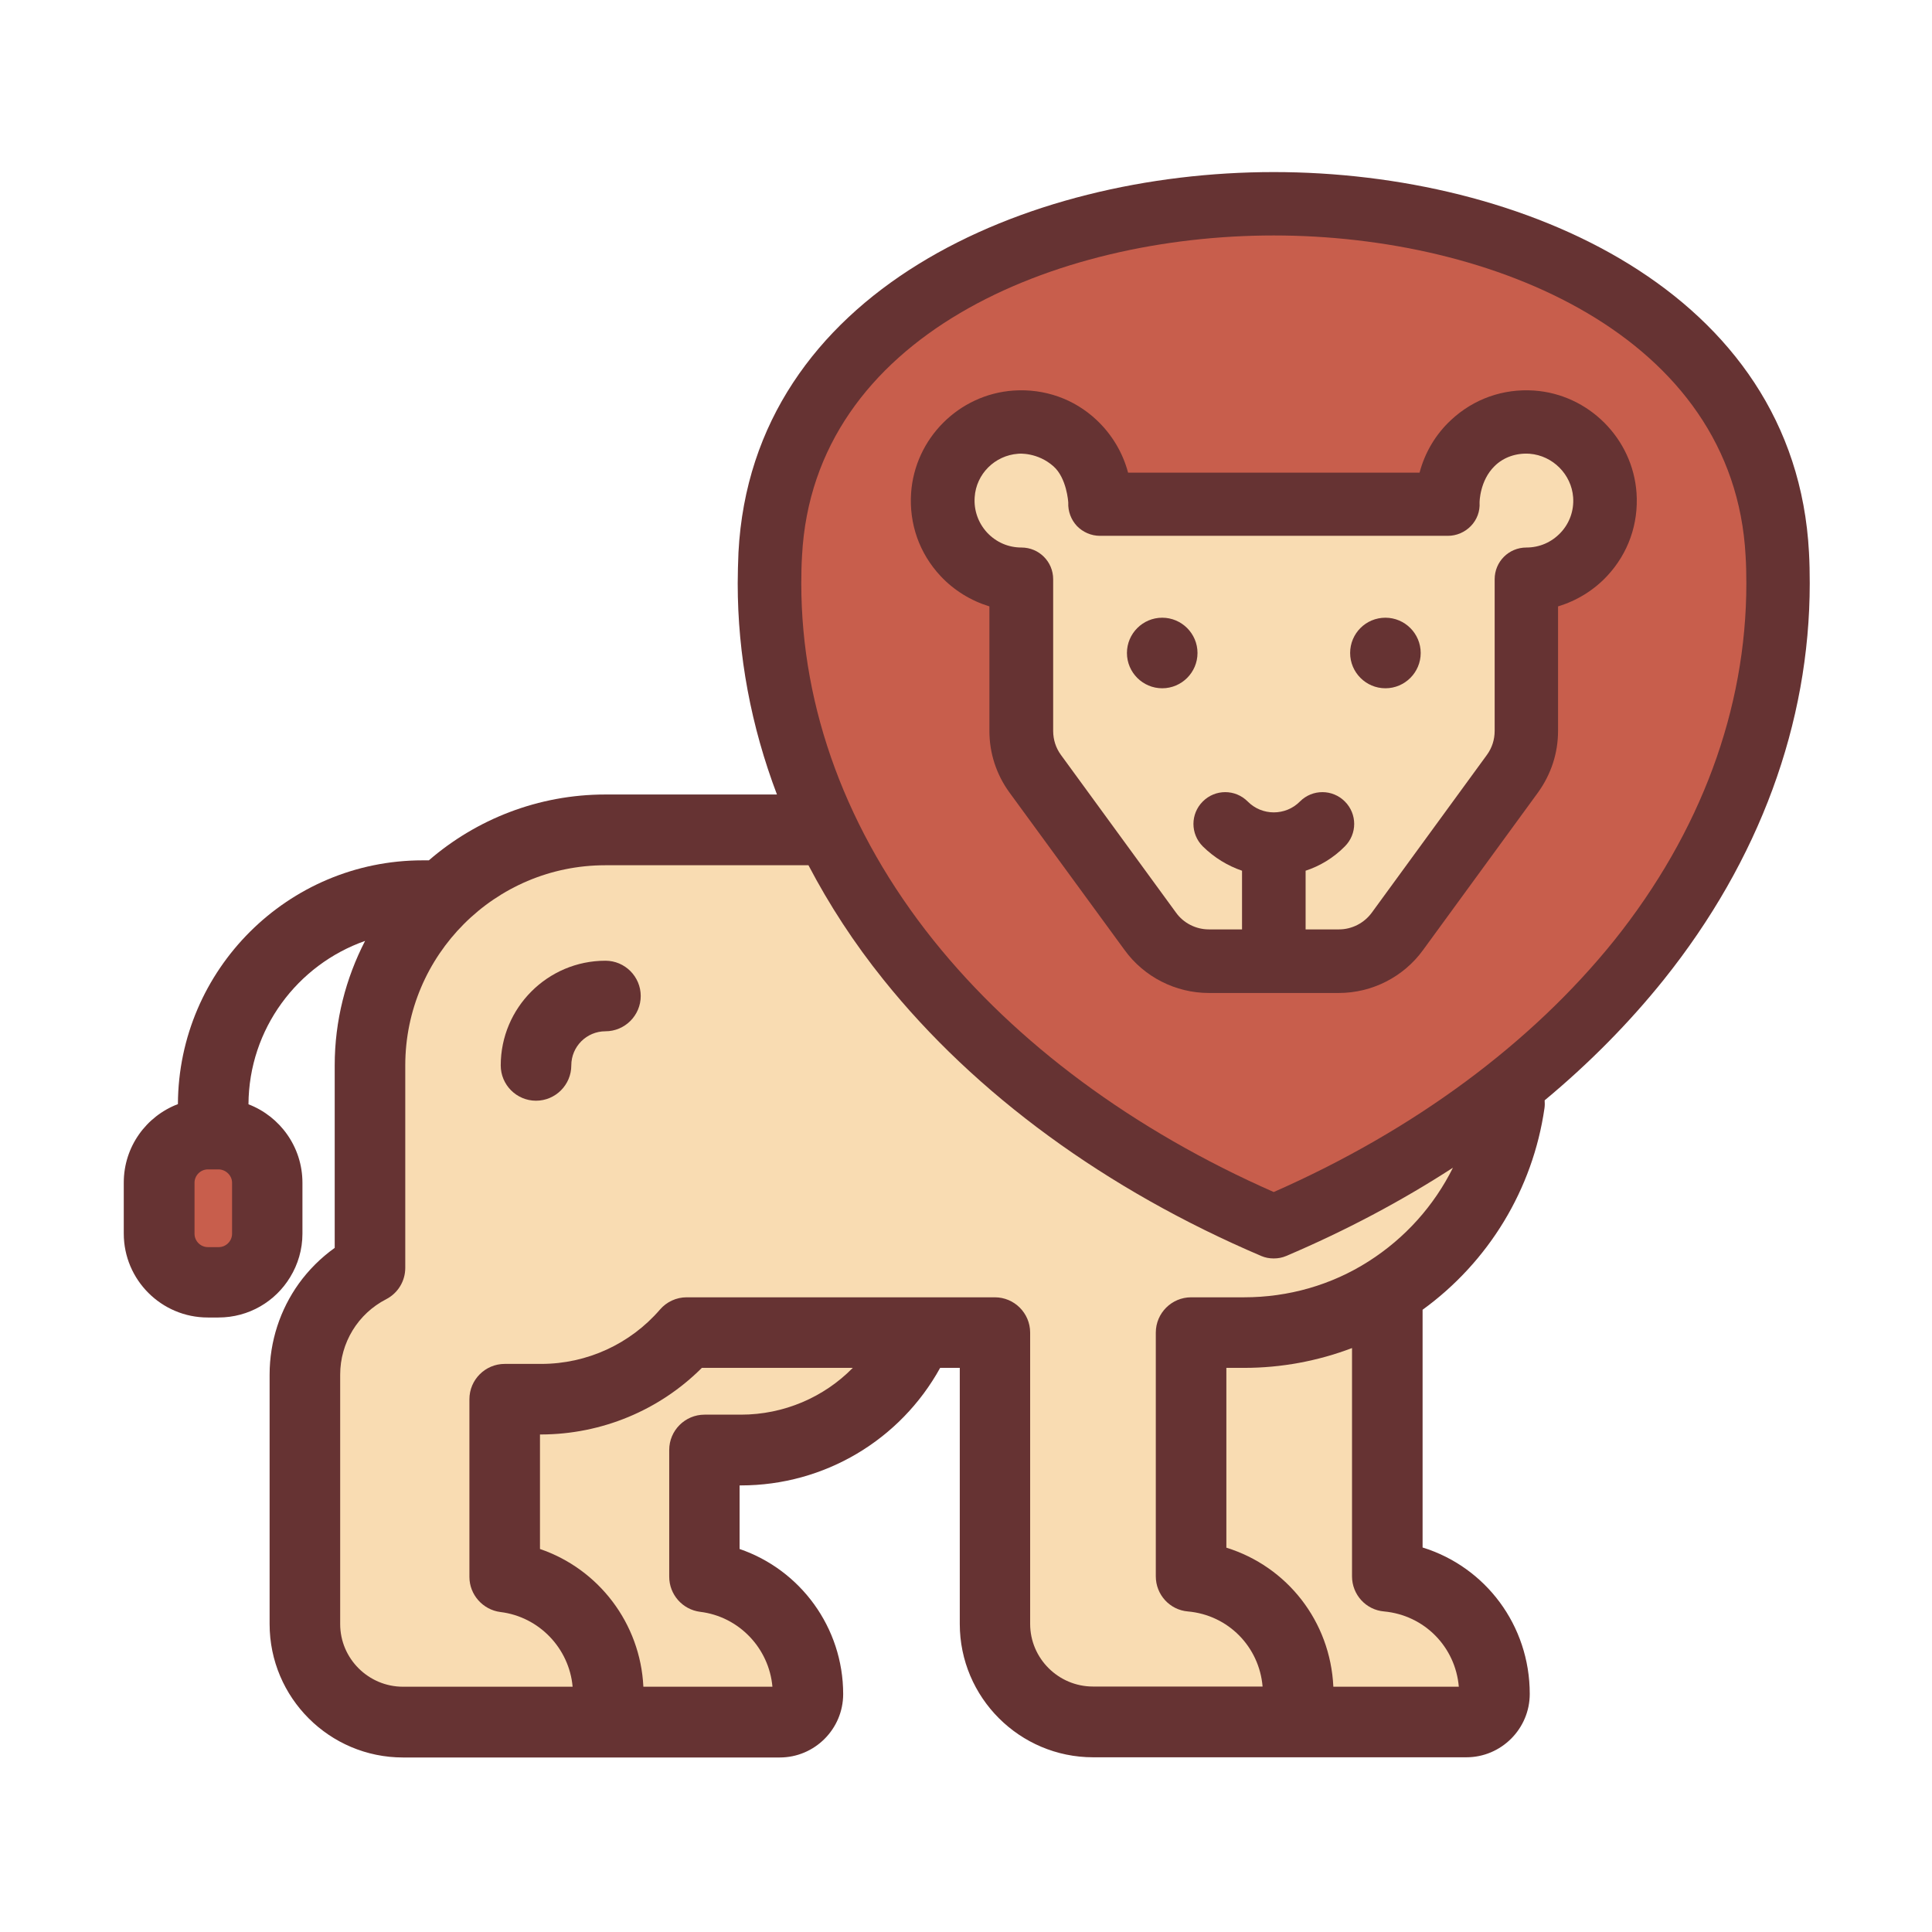
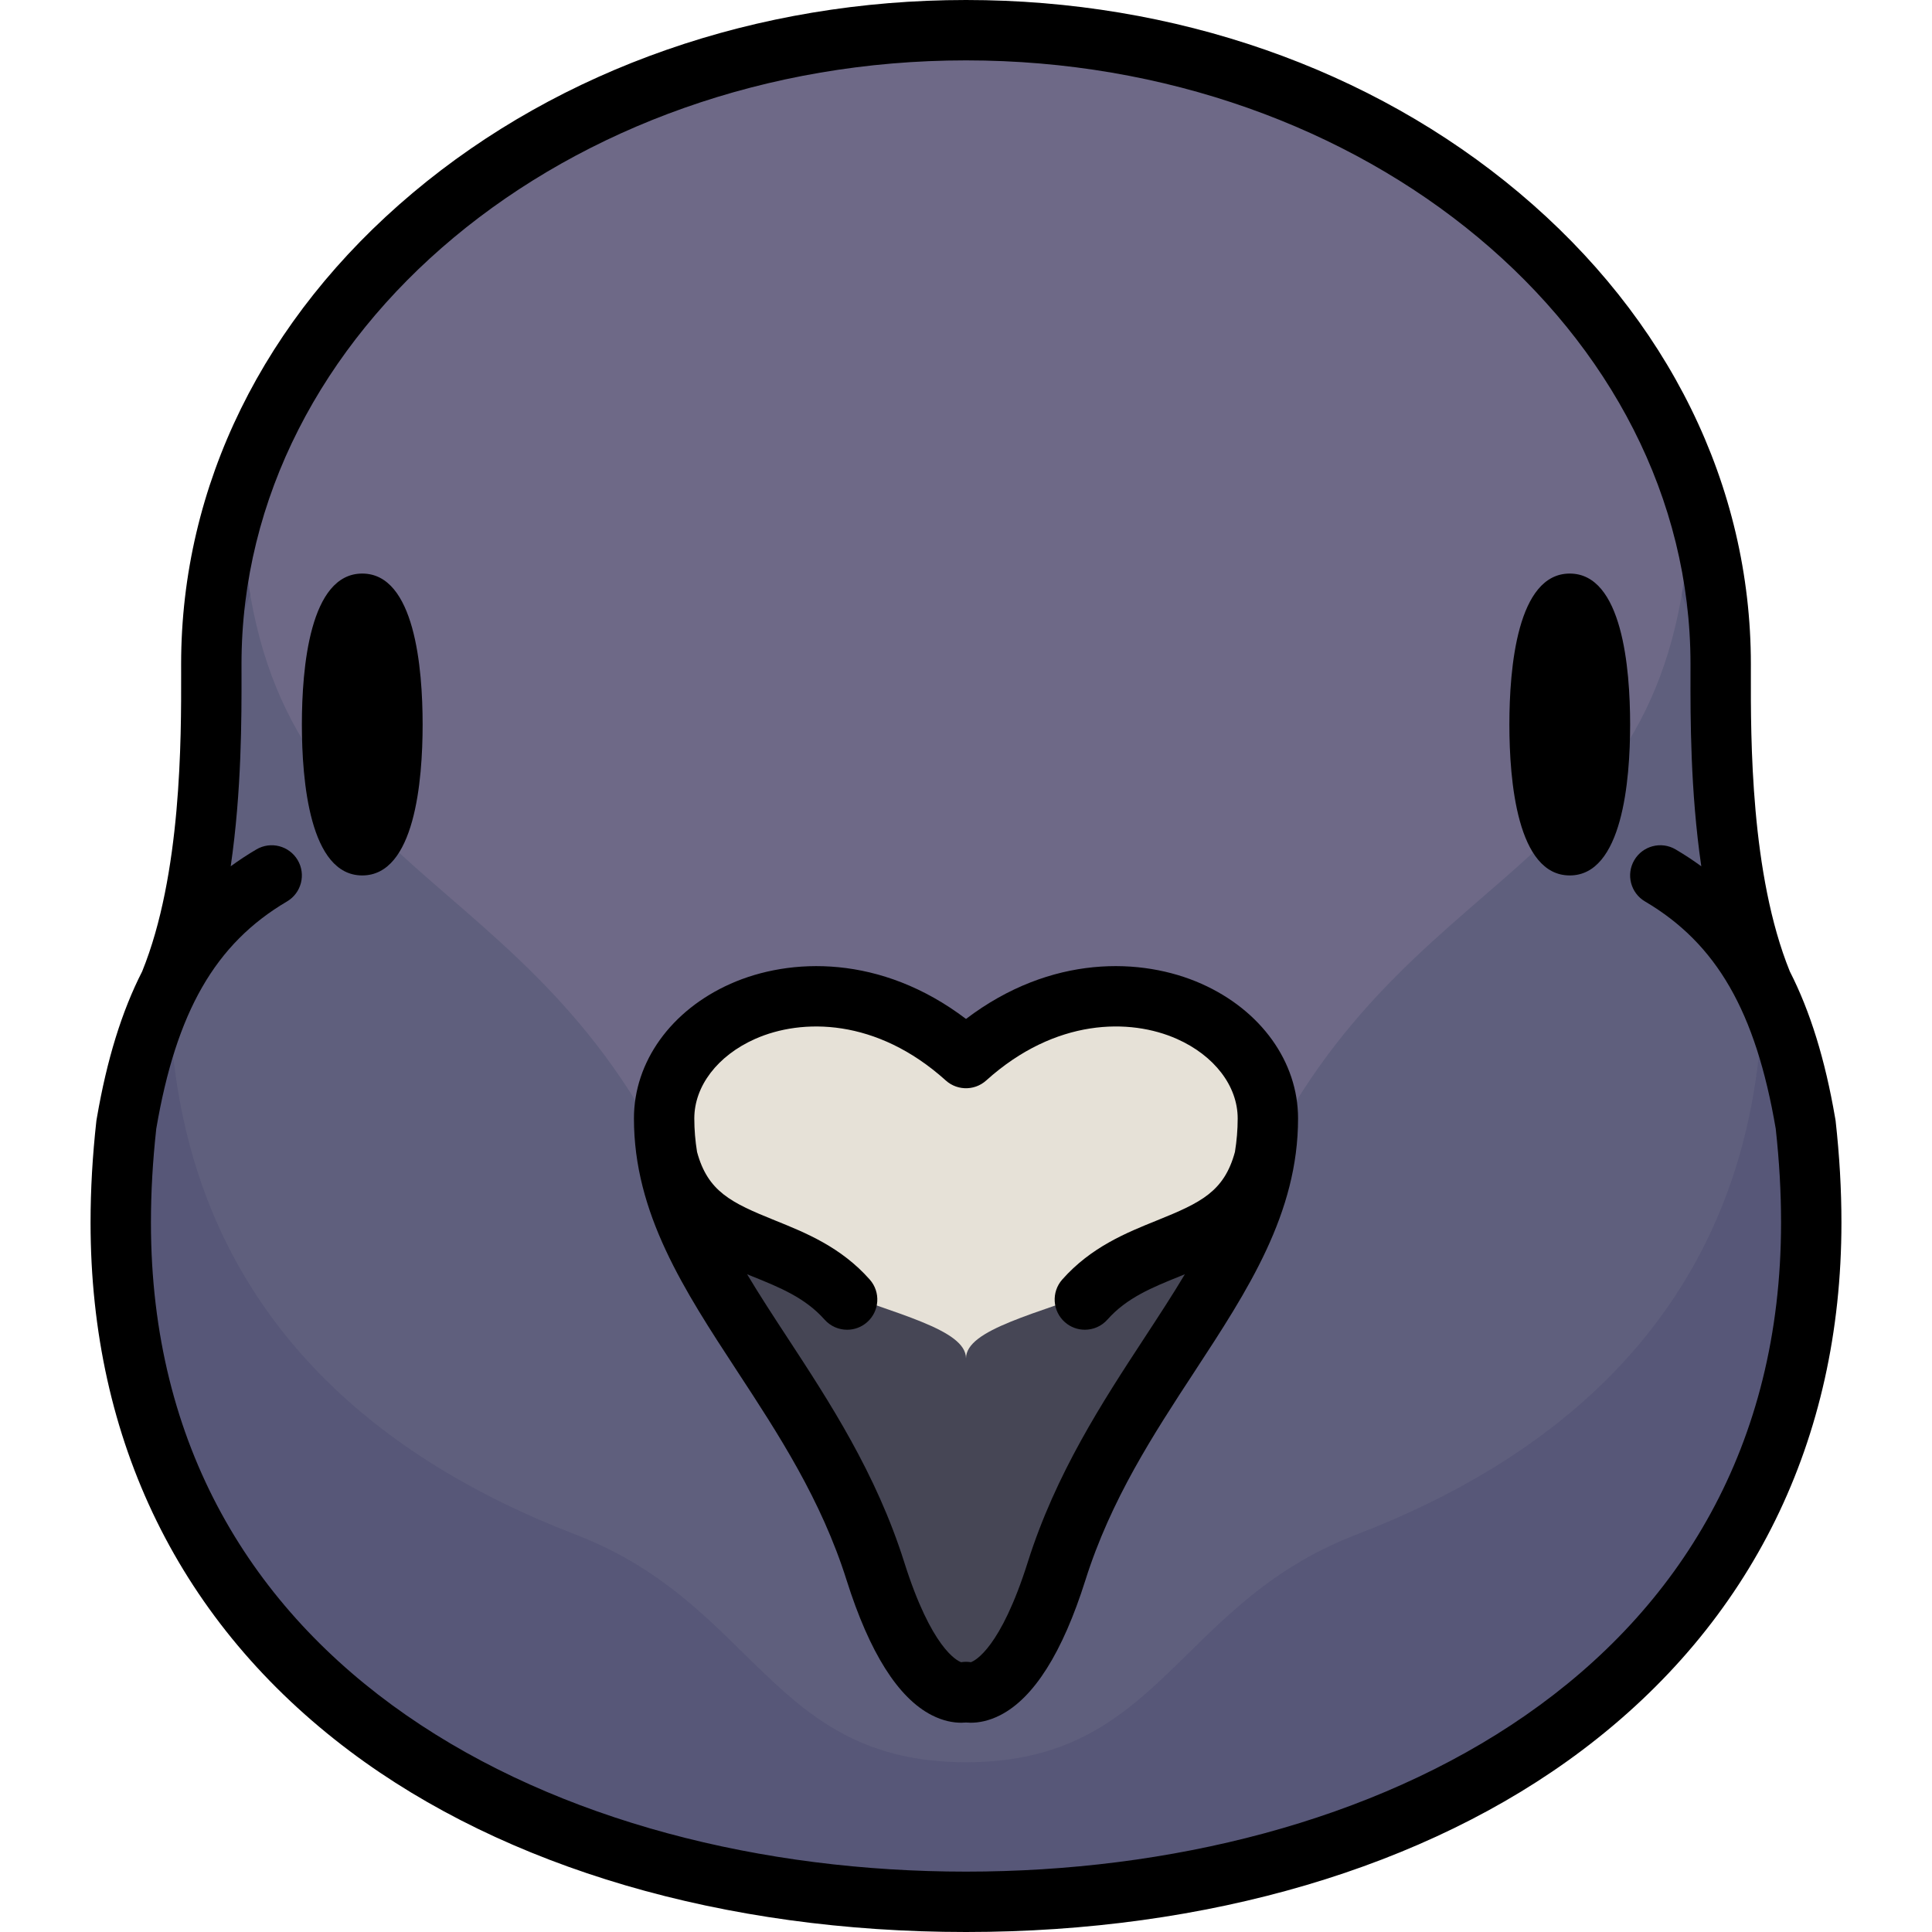
- <svg xmlns="http://www.w3.org/2000/svg" width="800px" height="800px" viewBox="0 0 1024 1024" class="icon" version="1.1">
-   <path d="M958.8 292.8c0.3 5.4 0.4 11 0.4 16.4 0 74.2-26.8 146.9-77.4 210.1-18.3 22.8-39.4 44.2-63.1 63.9 0.1 1.4 0.1 2.8-0.1 4.2-6.2 43-29.6 81.4-64.6 106.8v126c33.3 10.3 56.8 41.2 56.8 77.6 0 18.5-15.1 33.6-33.6 33.6H579.4c-39 0-70.7-31.7-70.7-70.7V725h-10.4c-21.1 38.2-61.3 62.3-105.6 62.3h-0.7V821c32.2 11 54.9 41.6 54.9 76.9 0 18.5-15.1 33.6-33.6 33.6H213.6c-39 0-70.7-31.7-70.7-70.7V728.6c0-17.7 5.6-34.5 15.5-48.3 5.2-7.2 11.6-13.6 19-18.9v-96.7c0-23.8 5.9-46.2 16.1-66-35.8 12.6-61.6 46.6-61.8 86.6 16.7 6.4 28.6 22.6 28.6 41.6v27c0 8.4-2.4 16.3-6.5 23-7.8 12.9-21.9 21.4-38 21.4h-5.7c-24.5 0-44.5-19.9-44.5-44.5v-27c0-19 11.9-35.2 28.7-41.6C94.6 513.9 152.6 456 224 456h3.3c25.1-21.7 57.9-34.9 93.6-34.9h90.9C398.1 385 391 347.3 391 309.2c0-5.4 0.2-11 0.4-16.4 7.3-138.5 152.2-201.6 283.7-201.6s276.4 63.1 283.7 201.6z" fill="#663333" />
-   <path d="M925.2 294.6c0.3 4.8 0.4 9.8 0.4 14.7 0 66.5-24.2 131.8-70 189.1-43.9 54.6-106.2 100.7-180.5 133.4-74.3-32.7-136.6-78.8-180.4-133.5-45.8-57.3-70-122.6-70-189.1 0-4.9 0.1-9.8 0.4-14.7 6.1-116.6 133.9-169.7 250-169.7S919 178 925.2 294.6z" fill="#C85E4C" />
-   <path d="M867.4 261.3c1.1 16.4-4.4 32-15.6 44-7.1 7.6-16.1 13.1-26 16.1v66c0 11.8-3.7 23-10.6 32.6l-61 83.6c-10.3 14.2-27 22.7-44.6 22.7h-68.9c-17.6 0-34.3-8.5-44.6-22.7L535 420c-6.9-9.5-10.6-20.8-10.6-32.6v-66c-9.8-3-18.8-8.5-25.9-16.1-11.2-12-16.7-27.6-15.6-44 2-28.9 25.3-52.3 54.3-54.3 16.4-1.1 32.1 4.4 44 15.6 8.1 7.6 13.9 17.3 16.7 27.9h154.5c2.8-10.6 8.5-20.3 16.7-27.9 12-11.2 27.6-16.7 44-15.6 28.9 2 52.3 25.4 54.3 54.3z" fill="#663333" />
-   <path d="M833.8 263.6c0.5 7-1.9 13.7-6.6 18.7-4.8 5.1-11.2 7.9-18.2 7.9-9.3 0-16.8 7.5-16.8 16.8v80.4c0 4.6-1.4 9-4.1 12.7l-61 83.6c-4 5.5-10.5 8.9-17.4 8.9H692v-31.1c7.6-2.5 14.8-6.8 20.8-12.9 6.6-6.6 6.6-17.2 0-23.8-6.6-6.6-17.2-6.6-23.8 0-7.6 7.7-20.1 7.7-27.7 0-6.6-6.6-17.2-6.6-23.8 0-6.6 6.6-6.6 17.2 0 23.8 6.1 6 13.2 10.3 20.8 12.9v31.1h-17.6c-6.8 0-13.4-3.3-17.4-8.9l-61-83.6c-2.7-3.7-4.1-8.1-4.1-12.7V307c0-9.3-7.5-16.8-16.8-16.8-7 0-13.4-2.8-18.2-7.9-4.7-5.1-7.1-11.8-6.6-18.8 0.8-12.3 10.7-22.1 23-23 0.6-0.1 10.3-0.8 18.7 6.6 7.1 6.2 7.9 19 7.9 19.3-0.2 4.6 1.5 9.1 4.6 12.4 3.2 3.3 7.6 5.2 12.2 5.2h184.4c4.6 0 9-1.9 12.2-5.2 3.2-3.3 4.9-7.8 4.6-12.4 0-0.4 0.1-11.6 7.9-19.3 4.9-4.9 11.8-7.1 18.7-6.6 12.2 1 22.1 10.9 23 23.1zM773.2 894h-66.5c-1.6-34.7-24.5-63.7-56.7-73.7V725h9.4c19.7 0 39-3.6 57.2-10.5v121c0 9.7 7.4 17.8 17 18.6 21.4 2 37.8 18.8 39.6 39.9z" fill="#F9DCB2" />
-   <path d="M770.1 618.9c-10 20.1-25.3 37.3-44.8 49.7-19.6 12.5-42.4 19-65.9 19h-28.1c-10.3 0-18.7 8.4-18.7 18.7v129.2c0 9.7 7.4 17.8 17 18.6 21.4 1.9 37.8 18.7 39.6 39.8h-89.9c-18.3 0-33.3-14.9-33.3-33.2V706.3c0-10.3-8.4-18.7-18.7-18.7H363.9c-5.4 0-10.6 2.4-14.1 6.5a83.158 83.158 0 0 1-62.9 28.8h-19.4c-10.3 0-18.7 8.4-18.7 18.7v94.2c0 9.4 7.1 17.4 16.4 18.6 20.6 2.5 36.5 19.3 38.3 39.6h-89.9c-18.3 0-33.3-14.9-33.3-33.2V728.6c0-16.9 9.4-32.3 24.4-40 6.2-3.2 10.1-9.6 10.1-16.6V564.7c0-58.5 47.6-106.1 106-106.1h107.7c11 21 24.2 41.3 39.8 60.7C517 580 586.2 630.6 668.5 665.7c2.1 0.9 4.3 1.3 6.6 1.3s4.5-0.4 6.6-1.3c31.5-13.4 61.1-29.1 88.4-46.8z" fill="#F9DCB2" />
-   <path d="M734.3 327.4c10.3 0 18.7 8.4 18.7 18.7 0 10.3-8.4 18.7-18.7 18.7-10.3 0-18.7-8.4-18.7-18.7 0-10.3 8.3-18.7 18.7-18.7zM616 327.4c10.3 0 18.7 8.4 18.7 18.7 0 10.3-8.4 18.7-18.7 18.7s-18.7-8.4-18.7-18.7c0-10.3 8.4-18.7 18.7-18.7z" fill="#663333" />
-   <path d="M372 725h80c-15.3 15.6-36.6 24.8-59.3 24.8h-19.3c-10.3 0-18.7 8.4-18.7 18.7v67.2c0 9.4 7 17.4 16.4 18.6 20.6 2.5 36.5 19.3 38.3 39.7H341c-1.6-33.6-23.7-62.4-54.8-73v-60.7h0.7c32-0.1 62.6-12.8 85.1-35.3z" fill="#F9DCB2" />
-   <path d="M320.9 509.2c10.3 0 18.7 8.4 18.7 18.7 0 10.3-8.4 18.7-18.7 18.7-10 0-18.1 8.1-18.1 18.1 0 10.3-8.4 18.7-18.7 18.7-10.3 0-18.7-8.4-18.7-18.7 0-30.6 24.9-55.5 55.5-55.5z" fill="#663333" />
-   <path d="M123 626.9v27c0 3.9-3.2 7.1-7.1 7.1h-5.7c-3.9 0-7.1-3.2-7.1-7.1v-27c0-3.9 3.2-7.1 7.1-7.1h5.7c3.9 0.1 7.1 3.3 7.1 7.1z" fill="#C85E4C" />
+ <svg xmlns="http://www.w3.org/2000/svg" height="800px" width="800px" version="1.1" id="Layer_1" viewBox="0 0 512 512" xml:space="preserve">
+   <path style="fill:#575778;" d="M256,506c-62.823,0-119.5-16.567-159.592-46.649C52.963,426.751,30,379.947,30,324  c0-8.563,0.493-17.173,1.507-26.321c0.009-0.079,0.024-0.151,0.04-0.224l0.033-0.145l0.025-0.146  c2.556-14.85,6.29-26.951,11.417-36.997l0.118-0.231l0.097-0.24c10.869-26.78,10.8-63.547,10.767-81.215L54,175.992  c0-45.468,21.057-88.2,59.292-120.318C151.427,23.642,202.108,6,256,6s104.573,17.642,142.708,49.674  C436.943,87.792,458,130.524,458,176l-0.003,2.483c-0.033,17.665-0.102,54.432,10.767,81.212l0.097,0.24l0.118,0.231  c5.126,10.046,8.861,22.147,11.417,36.997l0.025,0.146l0.033,0.145c0.016,0.072,0.031,0.145,0.04,0.22  C481.507,306.827,482,315.437,482,324c0,55.694-22.963,102.41-66.406,135.098C375.397,489.344,318.719,506,256,506z" />
+   <path style="fill:#5F5F7D;" d="M445.458,156.988L256,182.823L66.542,156.988C23.483,268.941,40.706,363.67,152.659,406.729  c47.681,18.339,51.67,60.282,103.341,60.282s55.66-41.943,103.341-60.282C471.294,363.67,488.517,268.941,445.458,156.988z" />
+   <path style="fill:#6E6987;" d="M176.921,307.076L256,312l79.079-4.924C376,224,448,232,448,128c0-1.82-0.046-3.621-0.118-5.41  c-9.771-24.956-26.434-47.813-49.174-66.916c-27.906-23.44-62.536-39.163-100.222-45.917C285.292,8.6,271.146,8,256,8  s-29.292,0.6-42.486,1.757c-37.686,6.754-72.315,22.477-100.222,45.917c-22.74,19.103-39.403,41.96-49.174,66.914  C64.046,124.378,64,126.18,64,128C64,232,136,224,176.921,307.076z" />
+   <path style="fill:#464655;" d="M256,448.396c0,0,12.573,4.187,24-32c16-50.666,56-79,56-120c0-28-44.5-48-80-16  c-35.5-32-80-12-80,16c0,41,40,69.334,56,120C243.427,452.583,256,448.396,256,448.396z" />
+   <path style="fill:#E6E1D7;" d="M265.032,273.455c-5.568,3.593-12.496,3.593-18.063,0C213.393,251.785,176,270.73,176,296.396  c0,1.566,0.164,3.082,0.277,4.612C181.279,344.009,256,344.535,256,360c0-15.465,74.721-15.991,79.723-58.991  c0.113-1.53,0.277-3.046,0.277-4.612C336,270.73,298.607,251.785,265.032,273.455z" />
+   <path d="M96,152c-13.921,0-16,25.062-16,40s2.079,40,16,40s16-25.062,16-40S109.921,152,96,152z" />
+   <path d="M416,152c-13.921,0-16,25.062-16,40s2.079,40,16,40s16-25.062,16-40S429.921,152,416,152z" />
+   <path d="M318.401,260.714c-15.745-7.006-39.834-7.818-62.401,9.315c-22.567-17.133-46.657-16.319-62.401-9.315  C177.809,267.738,168,281.411,168,296.396c0,25.167,13.298,45.486,27.377,66.999c10.922,16.689,22.217,33.947,28.994,55.41  c6.052,19.164,13.646,31.189,22.569,35.742c3.056,1.56,5.75,1.993,7.802,1.993c0.452,0,0.871-0.021,1.258-0.057  c0.387,0.035,0.806,0.057,1.258,0.057c2.051,0,4.746-0.434,7.802-1.993c8.924-4.553,16.517-16.578,22.569-35.742  c6.778-21.463,18.072-38.721,28.995-55.41C330.702,341.883,344,321.563,344,296.396C344,281.411,334.191,267.738,318.401,260.714z   M272.371,413.987c-7.197,22.79-13.959,26.112-15.079,26.513c-0.065-0.011-0.129-0.014-0.194-0.023  c-0.135-0.019-0.27-0.036-0.405-0.048c-0.105-0.009-0.21-0.015-0.315-0.019c-0.128-0.007-0.257-0.012-0.386-0.012  c-0.112,0-0.224,0.005-0.336,0.01c-0.122,0.006-0.243,0.012-0.365,0.022c-0.121,0.011-0.24,0.026-0.359,0.043  c-0.075,0.01-0.149,0.014-0.224,0.026c-1.12-0.4-7.882-3.723-15.08-26.513c-7.441-23.563-19.885-42.577-30.864-59.354  c-3.815-5.83-7.479-11.432-10.768-16.938c0.448,0.182,0.895,0.362,1.339,0.542c7.22,2.913,14.04,5.666,19.175,11.464  c1.581,1.784,3.781,2.695,5.992,2.695c1.886,0,3.779-0.663,5.301-2.012c3.308-2.929,3.614-7.985,0.685-11.293  c-7.632-8.617-16.947-12.376-25.165-15.692c-11.553-4.662-17.75-7.613-20.596-18.117c-0.471-2.911-0.729-5.867-0.729-8.886  c0-8.574,6.17-16.646,16.103-21.064c12.406-5.518,32.192-5.525,50.53,10.997c0.207,0.188,0.421,0.362,0.643,0.524  c0.035,0.025,0.072,0.046,0.107,0.07c0.182,0.129,0.366,0.254,0.556,0.366c0.096,0.057,0.195,0.103,0.292,0.154  c0.132,0.07,0.263,0.146,0.398,0.208c0.143,0.066,0.29,0.12,0.435,0.178c0.094,0.037,0.187,0.08,0.282,0.113  c0.167,0.059,0.336,0.104,0.505,0.152c0.078,0.021,0.155,0.049,0.233,0.068c0.17,0.041,0.342,0.07,0.515,0.102  c0.081,0.014,0.161,0.034,0.243,0.046c0.161,0.023,0.324,0.035,0.486,0.048c0.094,0.008,0.188,0.021,0.281,0.026  c0.147,0.007,0.294,0.003,0.44,0.002c0.111-0.001,0.222,0.004,0.332-0.002c0.13-0.006,0.259-0.022,0.388-0.035  c0.127-0.013,0.255-0.02,0.381-0.038c0.116-0.017,0.23-0.044,0.346-0.065c0.138-0.026,0.276-0.049,0.413-0.082  c0.114-0.027,0.226-0.065,0.339-0.099c0.134-0.039,0.269-0.074,0.401-0.12c0.131-0.046,0.259-0.104,0.388-0.156  c0.11-0.046,0.222-0.085,0.33-0.136c0.169-0.078,0.333-0.169,0.497-0.26c0.064-0.035,0.131-0.065,0.195-0.103  c0.22-0.13,0.435-0.271,0.644-0.424c0.007-0.005,0.014-0.009,0.02-0.013c0.223-0.163,0.439-0.339,0.647-0.527  c18.338-16.522,38.125-16.516,50.529-10.996c9.933,4.419,16.103,12.49,16.103,21.064c0,3.019-0.257,5.975-0.729,8.886  c-2.846,10.504-9.043,13.455-20.596,18.117c-8.218,3.316-17.532,7.075-25.165,15.692c-2.929,3.308-2.623,8.364,0.685,11.293  c1.522,1.35,3.416,2.012,5.301,2.012c2.21,0,4.411-0.911,5.992-2.695c5.135-5.798,11.955-8.551,19.175-11.464  c0.444-0.18,0.891-0.36,1.339-0.542c-3.288,5.507-6.952,11.108-10.768,16.938C292.256,371.41,279.813,390.424,272.371,413.987z" />
+   <path d="M486.457,297.019c-0.017-0.155-0.048-0.304-0.074-0.456v-0.001c0-0.003,0-0.005-0.001-0.007  c-0.023-0.137-0.042-0.273-0.073-0.406c-2.629-15.28-6.542-28.043-11.985-38.709c-10.426-25.69-10.359-61.655-10.327-78.948L464,176  c0-47.278-21.817-91.643-61.433-124.92C363.353,18.141,311.301,0,256,0S148.647,18.141,109.433,51.08  C69.817,84.357,48,128.722,48,176l0.003,2.491c0.032,17.293,0.099,53.258-10.327,78.948c-5.443,10.666-9.356,23.429-11.985,38.709  c-0.03,0.133-0.05,0.271-0.073,0.406c0,0.002,0,0.004-0.001,0.006v0.002c-0.025,0.151-0.057,0.301-0.074,0.456  C24.505,306.388,24,315.213,24,324c0,57.91,23.793,106.373,68.807,140.149C133.93,495.006,191.886,512,256,512  c64.012,0,121.971-17.085,163.202-48.107C464.21,430.027,488,381.653,488,324C488,315.213,487.495,306.388,486.457,297.019z   M256,496c-107.515,0-216-53.184-216-172c0-8.085,0.465-16.229,1.412-24.877c5.297-31.033,15.662-49.051,34.647-60.229  c3.807-2.241,5.077-7.146,2.834-10.952c-2.242-3.808-7.146-5.078-10.953-2.835c-2.375,1.397-4.636,2.889-6.801,4.469  c2.918-20.013,2.885-39.523,2.864-51.113L64,176c0-88.225,86.131-160,192-160s192,71.775,192,160l-0.003,2.462  c-0.022,11.59-0.054,31.101,2.864,51.113c-2.165-1.58-4.427-3.071-6.801-4.469c-3.807-2.244-8.711-0.975-10.953,2.835  c-2.242,3.807-0.973,8.711,2.834,10.952c18.985,11.179,29.35,29.196,34.647,60.229C471.535,307.771,472,315.915,472,324  C472,442.816,363.515,496,256,496z" />
</svg>
